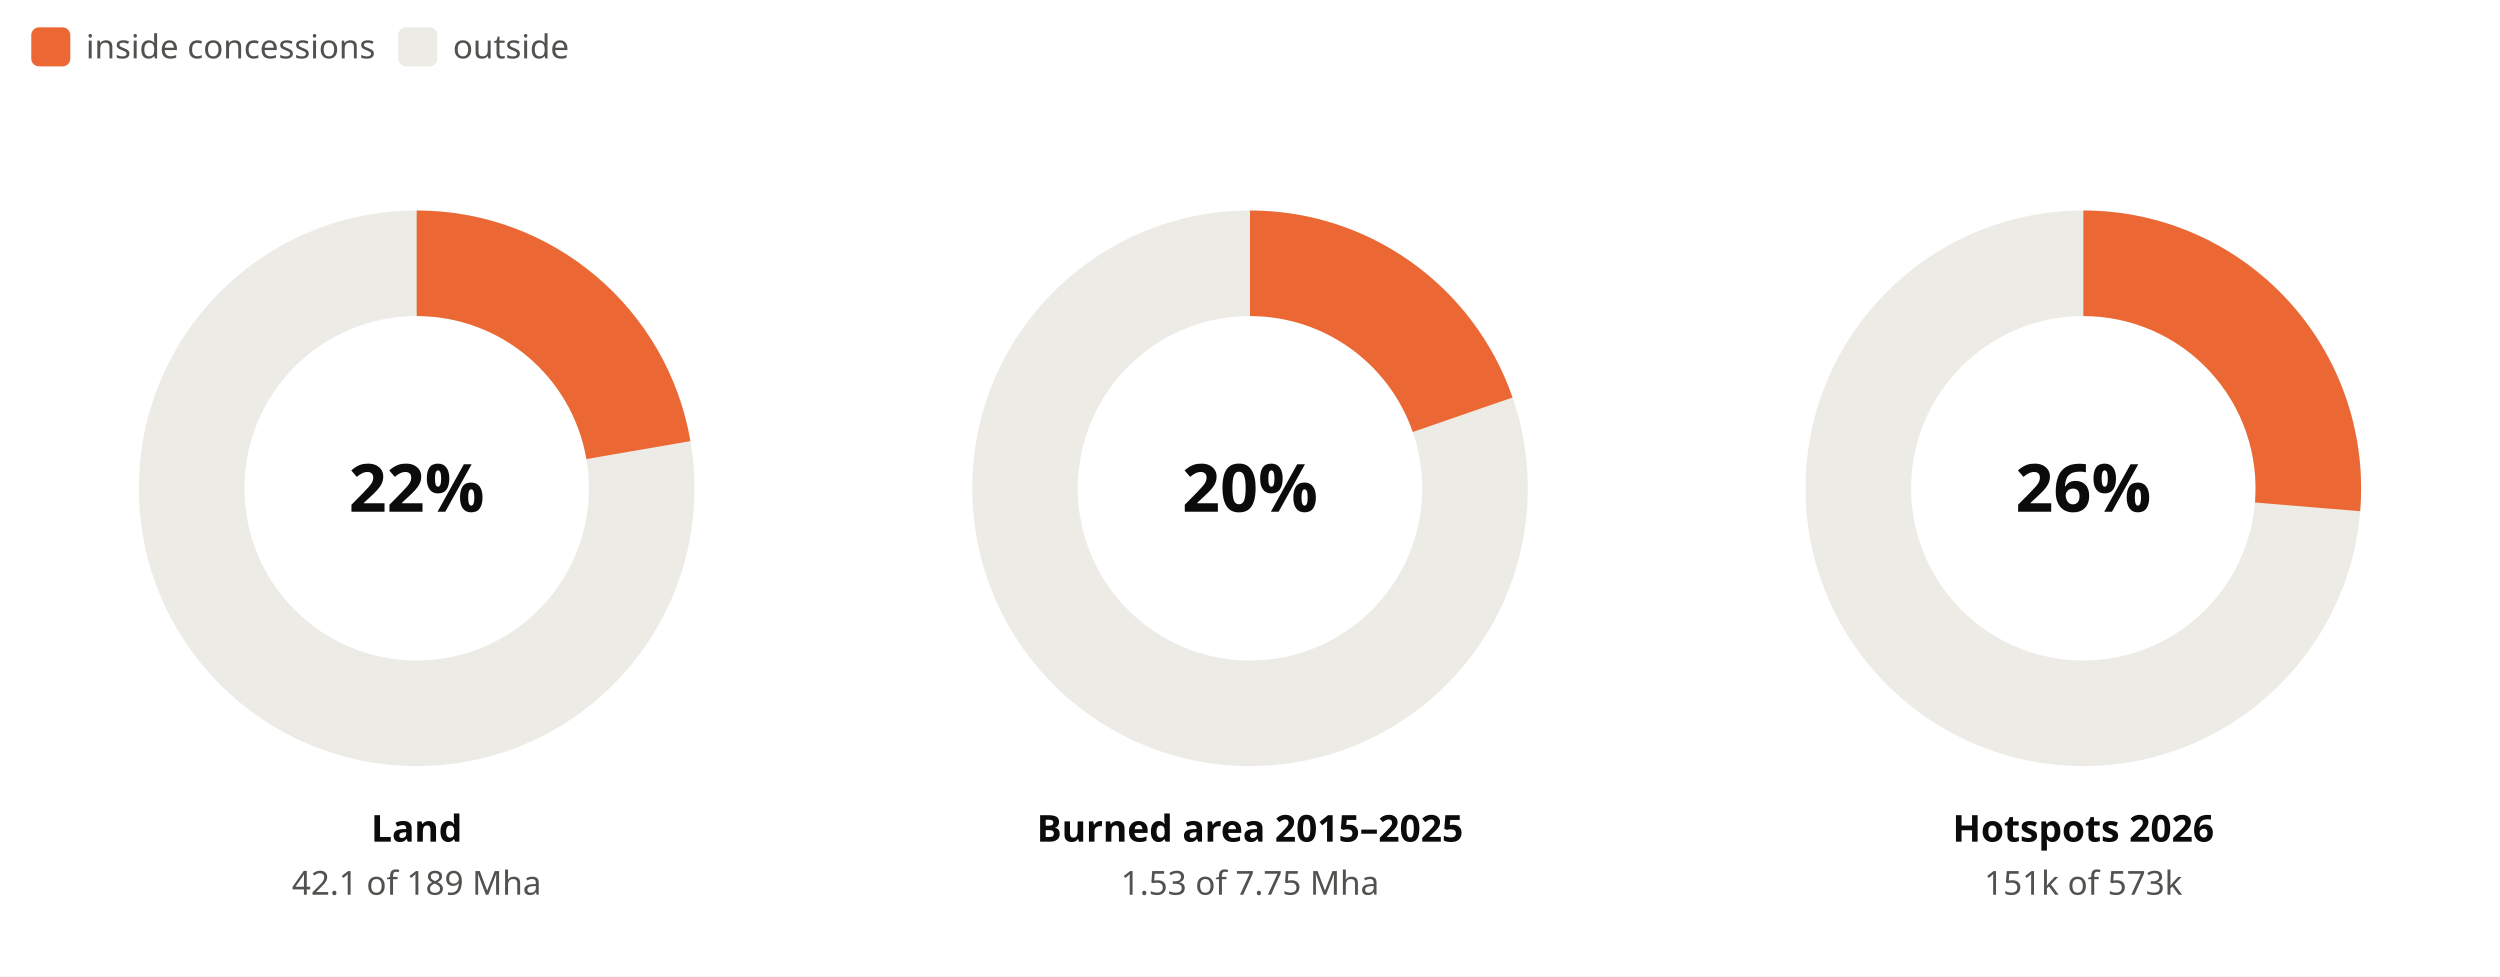
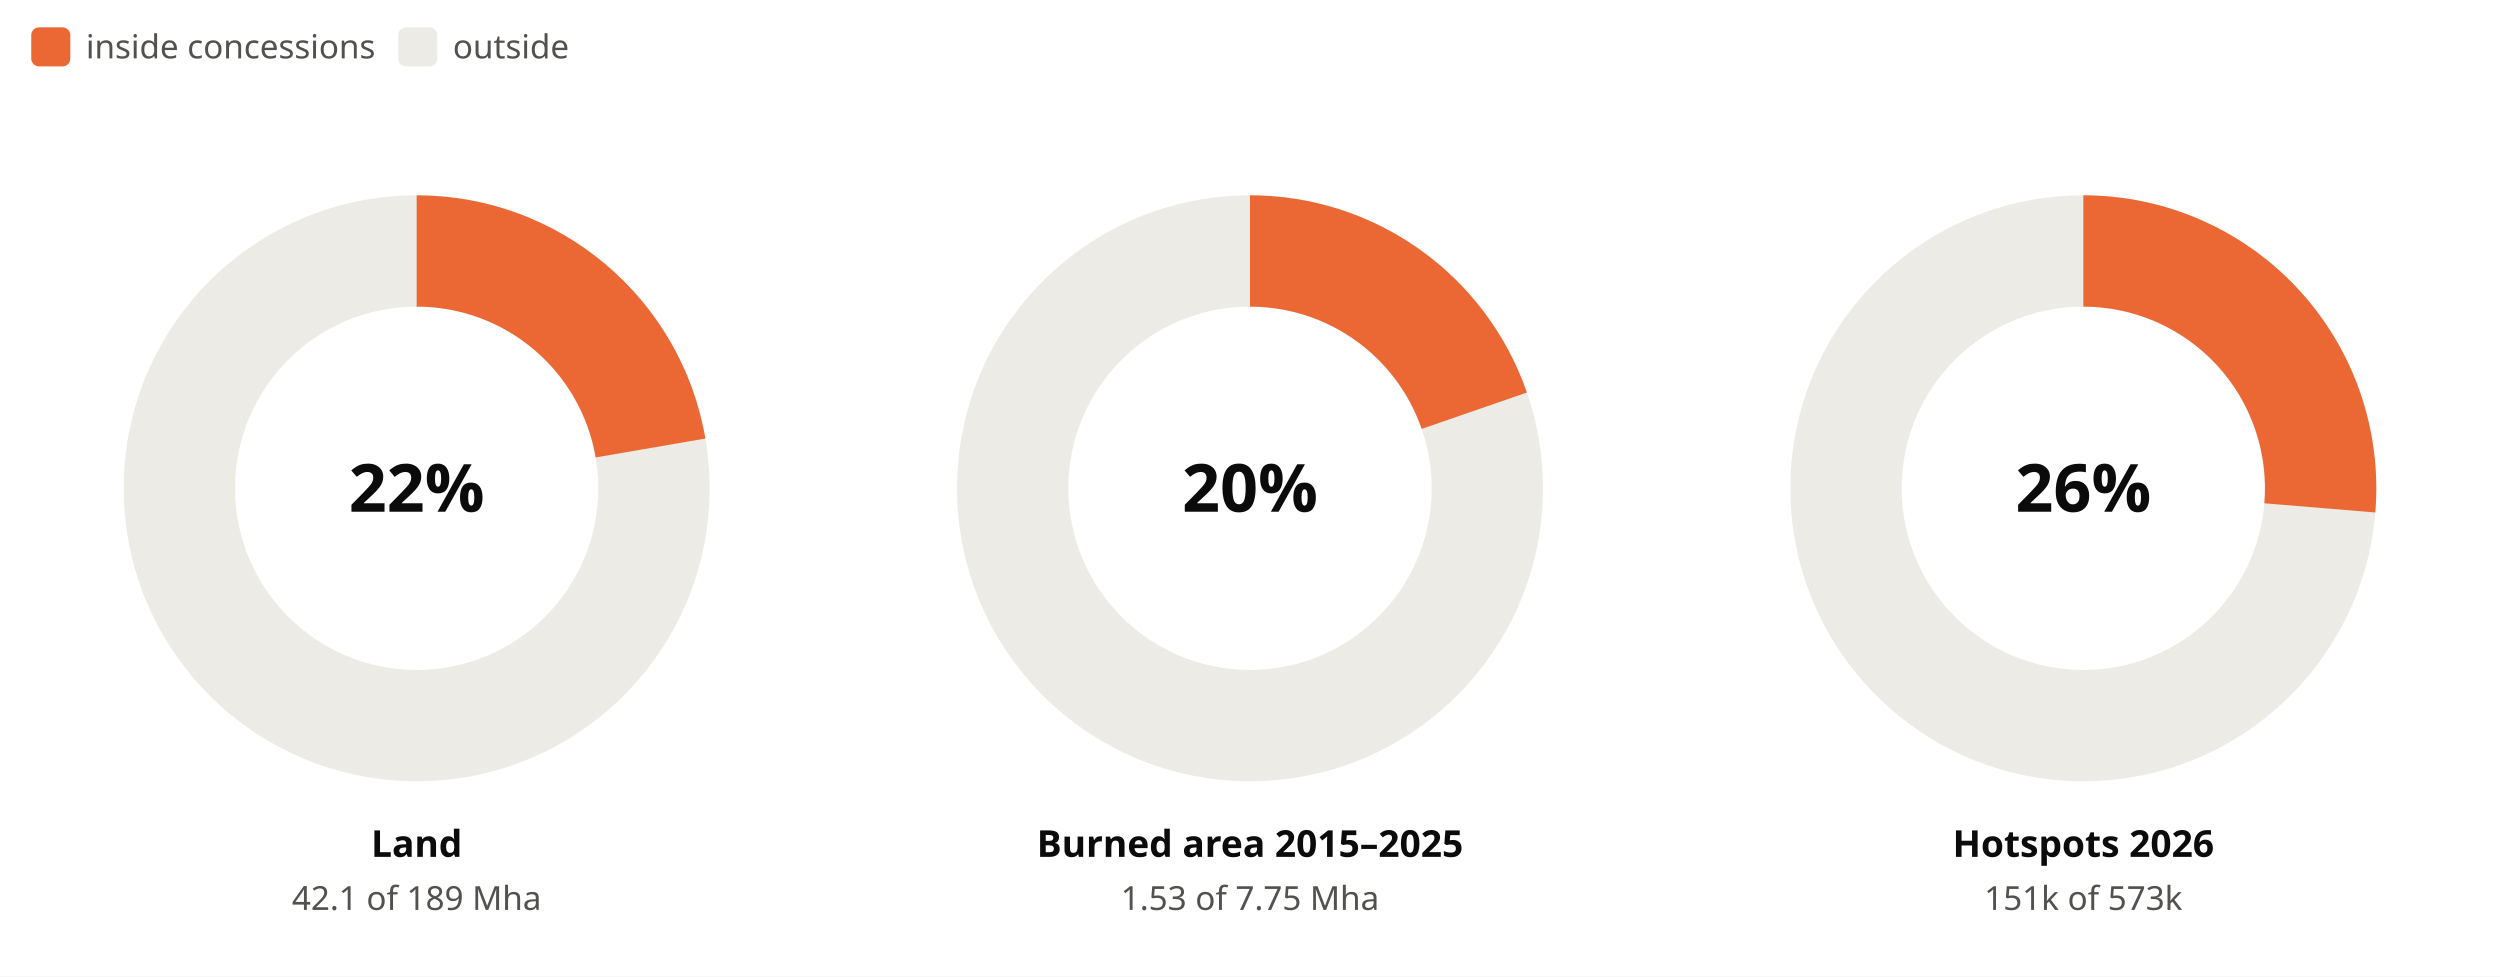
<svg xmlns="http://www.w3.org/2000/svg" data-name="conc_donuts" width="640" height="250" viewBox="0 0 640 250" style="font-family: &quot;Source Sans 3&quot;, sans-serif;">
  <rect width="640" height="250" fill="#fff" />
  <rect x="8" y="7" width="10" height="10" rx="2" fill="#eb6834" />
  <text x="22" y="12" font-size="8.5" fill="#52514e" text-anchor="start" dominant-baseline="middle" font-weight="400">inside concessions</text>
  <rect x="101.938" y="7" width="10" height="10" rx="2" fill="#ecebe6" />
  <text x="115.938" y="12" font-size="8.5" fill="#52514e" text-anchor="start" dominant-baseline="middle" font-weight="400">outside</text>
  <g transform="translate(106.6667,125)">
-     <path d="M0,-71.111A71.111,71.111,0,1,1,0,71.111A71.111,71.111,0,1,1,0,-71.111M0,-44.089A44.089,44.089,0,1,0,0,44.089A44.089,44.089,0,1,0,0,-44.089Z" fill="#ecebe6" />
-     <path d="M0,-71.111A71.111,71.111,0,0,1,70.078,-12.075L43.449,-7.486A44.089,44.089,0,0,0,0,-44.089Z" fill="#eb6834" />
+     <path d="M0,-75A75,75,0,1,1,0,75A75,75,0,1,1,0,-75M0,-46.5A46.5,46.5,0,1,0,0,46.5A46.5,46.5,0,1,0,0,-46.5Z" fill="#ecebe6" />
+     <path d="M0,-75A75,75,0,0,1,73.911,-12.735L45.825,-7.896A46.5,46.5,0,0,0,0,-46.5Z" fill="#eb6834" />
    <text x="0" y="0" font-size="17" fill="#0b0b0b" text-anchor="middle" dominant-baseline="middle" font-weight="600">22%</text>
  </g>
-   <text x="106.667" y="212.111" font-size="9.5" fill="#0b0b0b" text-anchor="middle" dominant-baseline="middle" font-weight="600">Land</text>
-   <text x="106.667" y="226.111" font-size="8.5" fill="#52514e" text-anchor="middle" dominant-baseline="middle" font-weight="400">42.1 of 189 Mha</text>
+   <text x="106.667" y="216" font-size="9.5" fill="#0b0b0b" text-anchor="middle" dominant-baseline="middle" font-weight="600">Land</text>
+   <text x="106.667" y="230" font-size="8.5" fill="#52514e" text-anchor="middle" dominant-baseline="middle" font-weight="400">42.1 of 189 Mha</text>
  <g transform="translate(320,125)">
-     <path d="M0,-71.111A71.111,71.111,0,1,1,0,71.111A71.111,71.111,0,1,1,0,-71.111M0,-44.089A44.089,44.089,0,1,0,0,44.089A44.089,44.089,0,1,0,0,-44.089Z" fill="#ecebe6" />
-     <path d="M0,-71.111A71.111,71.111,0,0,1,67.205,-23.245L41.667,-14.412A44.089,44.089,0,0,0,0,-44.089Z" fill="#eb6834" />
+     <path d="M0,-75A75,75,0,1,1,0,75A75,75,0,1,1,0,-75M0,-46.5A46.5,46.5,0,1,0,0,46.5A46.5,46.5,0,1,0,0,-46.5Z" fill="#ecebe6" />
+     <path d="M0,-75A75,75,0,0,1,70.88,-24.516L43.946,-15.2A46.5,46.5,0,0,0,0,-46.5Z" fill="#eb6834" />
    <text x="0" y="0" font-size="17" fill="#0b0b0b" text-anchor="middle" dominant-baseline="middle" font-weight="600">20%</text>
  </g>
-   <text x="320" y="212.111" font-size="9.5" fill="#0b0b0b" text-anchor="middle" dominant-baseline="middle" font-weight="600">Burned area 2015–2025</text>
-   <text x="320" y="226.111" font-size="8.5" fill="#52514e" text-anchor="middle" dominant-baseline="middle" font-weight="400">1.53 of 7.75 Mha</text>
+   <text x="320" y="216" font-size="9.5" fill="#0b0b0b" text-anchor="middle" dominant-baseline="middle" font-weight="600">Burned area 2015–2025</text>
+   <text x="320" y="230" font-size="8.5" fill="#52514e" text-anchor="middle" dominant-baseline="middle" font-weight="400">1.53 of 7.75 Mha</text>
  <g transform="translate(533.3333,125)">
-     <path d="M0,-71.111A71.111,71.111,0,1,1,0,71.111A71.111,71.111,0,1,1,0,-71.111M0,-44.089A44.089,44.089,0,1,0,0,44.089A44.089,44.089,0,1,0,0,-44.089Z" fill="#ecebe6" />
-     <path d="M0,-71.111A71.111,71.111,0,0,1,70.868,5.876L43.938,3.643A44.089,44.089,0,0,0,0,-44.089Z" fill="#eb6834" />
+     <path d="M0,-75A75,75,0,1,1,0,75A75,75,0,1,1,0,-75M0,-46.5A46.5,46.5,0,1,0,0,46.5A46.5,46.5,0,1,0,0,-46.5Z" fill="#ecebe6" />
+     <path d="M0,-75A75,75,0,0,1,74.744,6.197L46.341,3.842A46.5,46.5,0,0,0,0,-46.5Z" fill="#eb6834" />
    <text x="0" y="0" font-size="17" fill="#0b0b0b" text-anchor="middle" dominant-baseline="middle" font-weight="600">26%</text>
  </g>
-   <text x="533.333" y="212.111" font-size="9.5" fill="#0b0b0b" text-anchor="middle" dominant-baseline="middle" font-weight="600">Hotspots 2026</text>
-   <text x="533.333" y="226.111" font-size="8.5" fill="#52514e" text-anchor="middle" dominant-baseline="middle" font-weight="400">151k of 573k</text>
+   <text x="533.333" y="216" font-size="9.5" fill="#0b0b0b" text-anchor="middle" dominant-baseline="middle" font-weight="600">Hotspots 2026</text>
+   <text x="533.333" y="230" font-size="8.5" fill="#52514e" text-anchor="middle" dominant-baseline="middle" font-weight="400">151k of 573k</text>
</svg>
